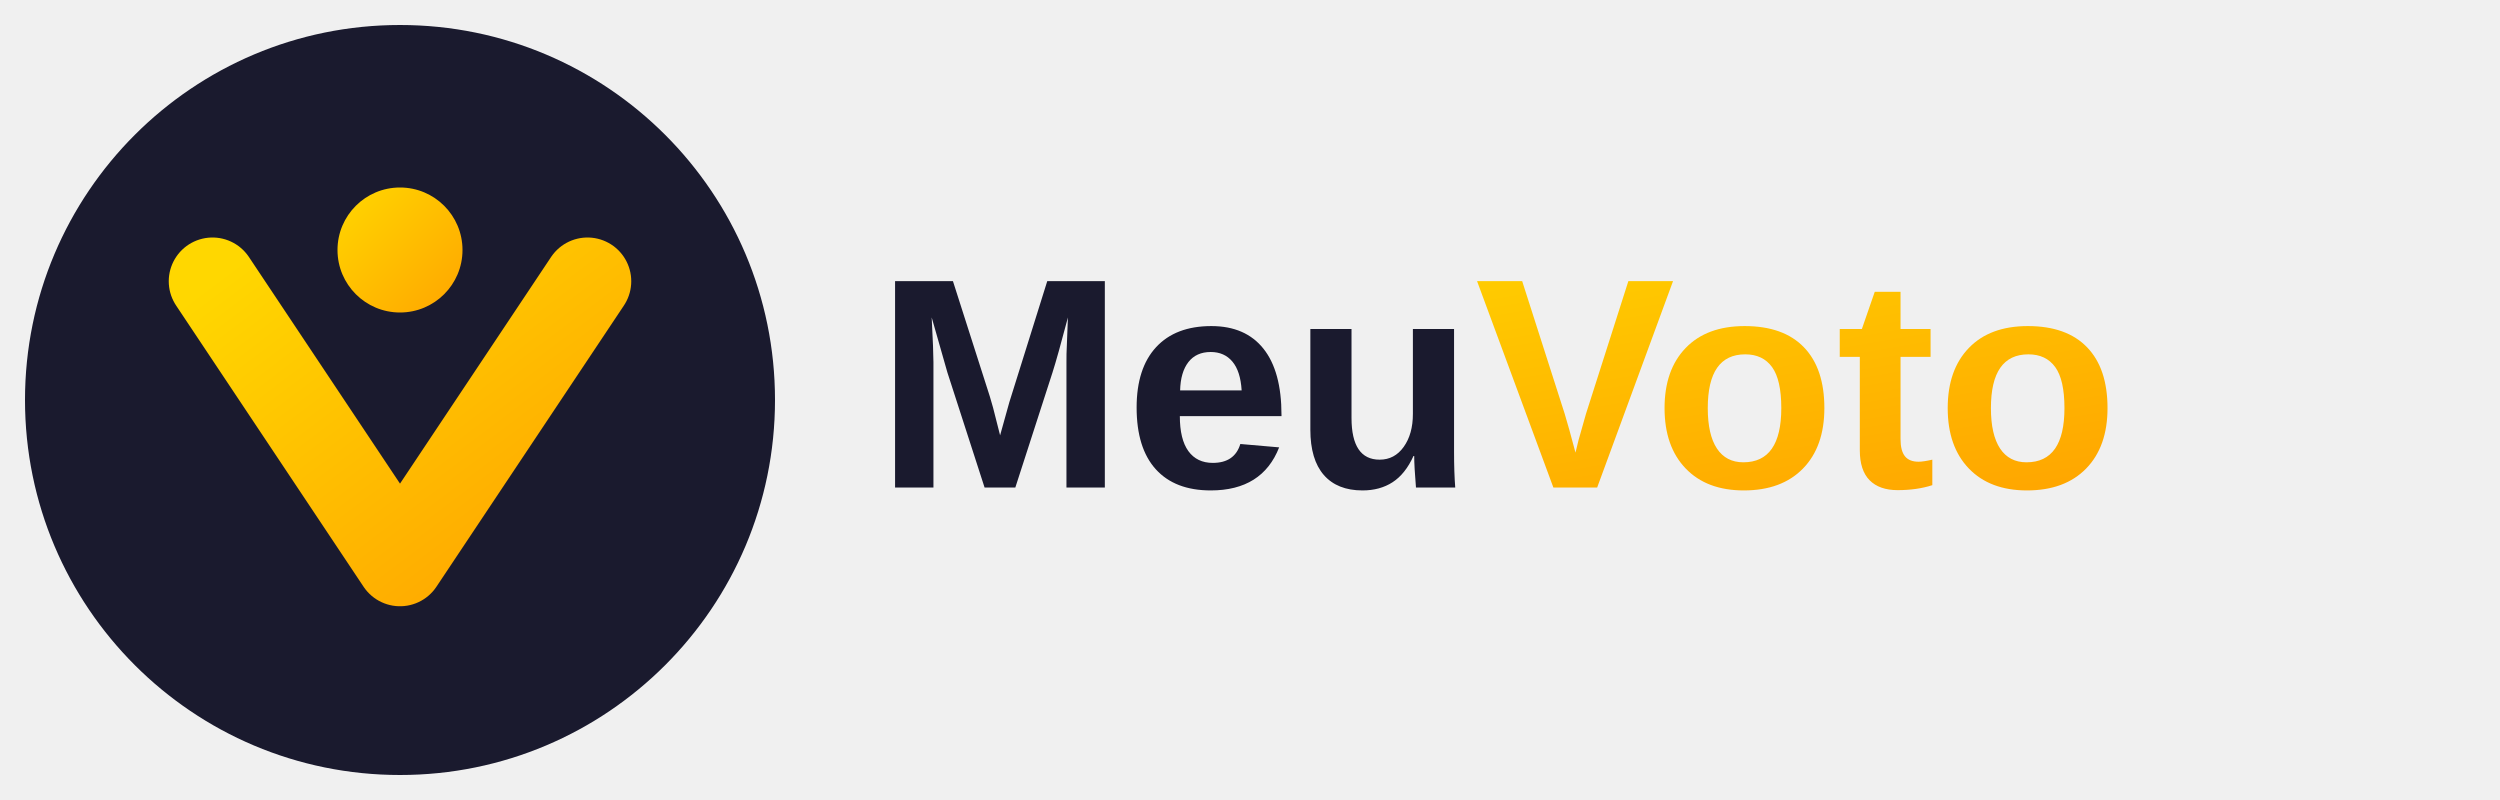
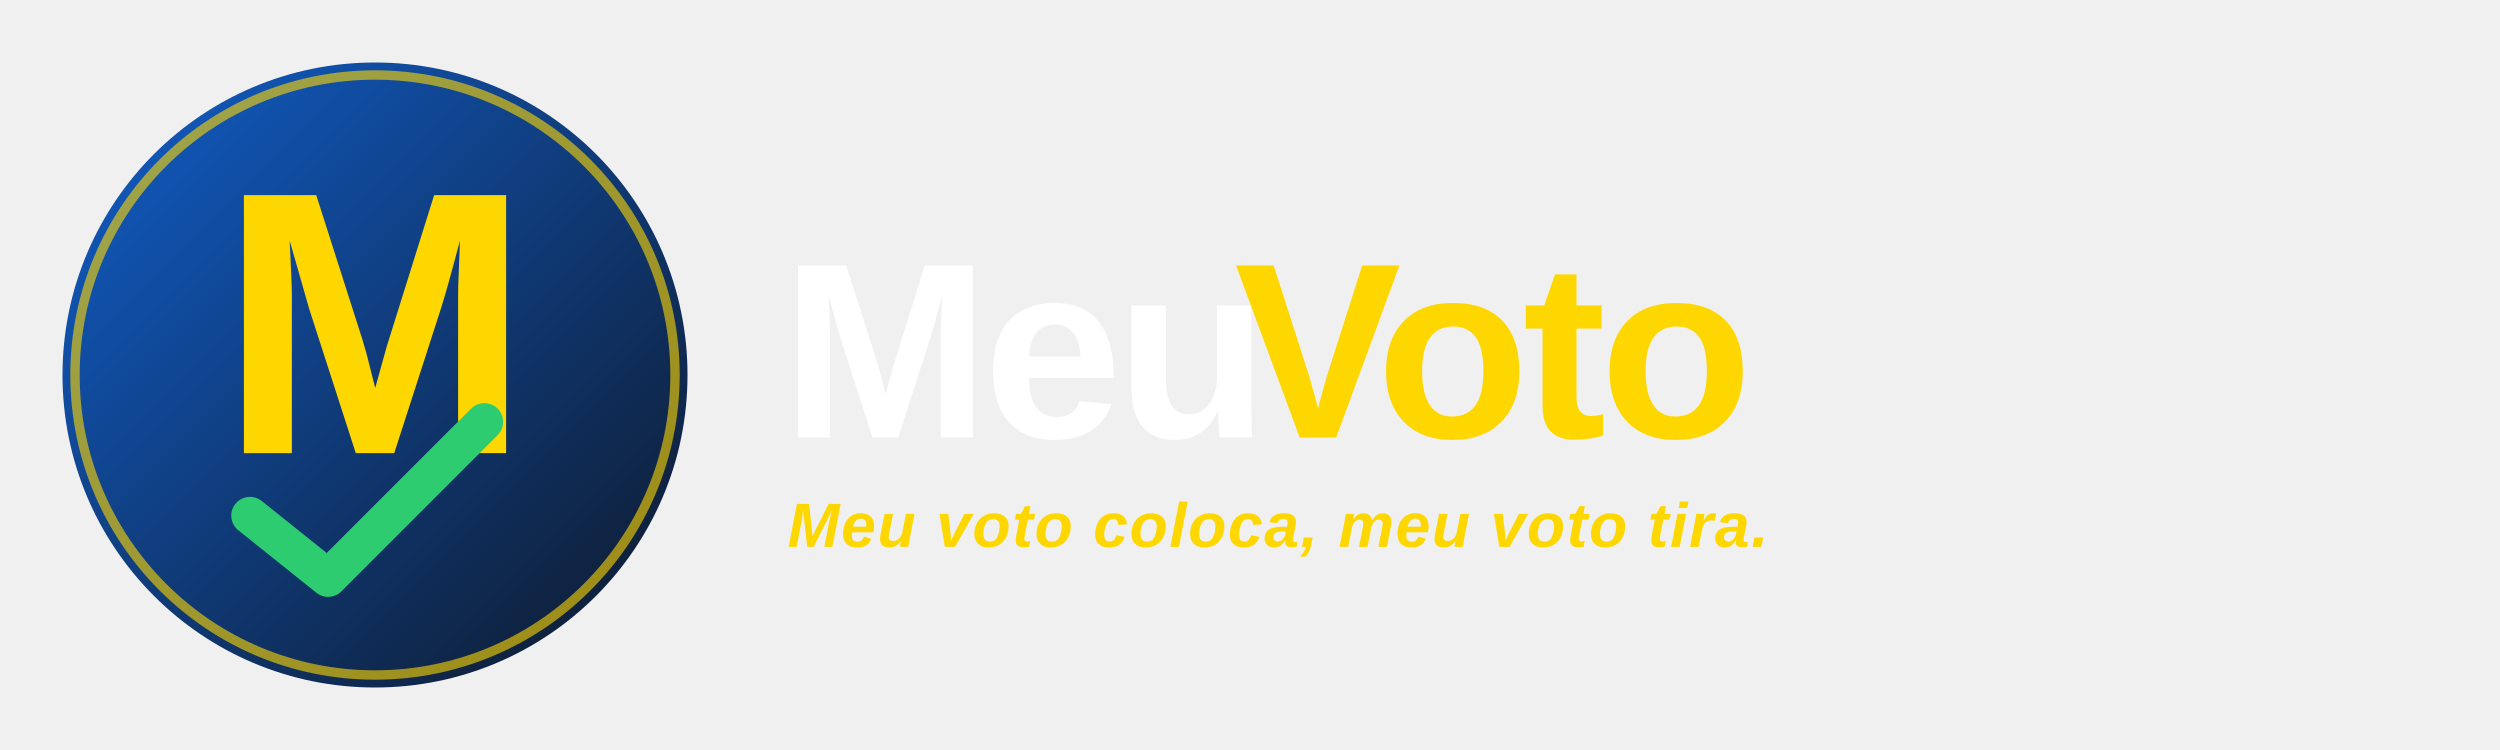
- <svg xmlns="http://www.w3.org/2000/svg" viewBox="0 0 800 256" width="800" height="256">
+ <svg xmlns="http://www.w3.org/2000/svg" viewBox="0 0 800 240">
  <defs>
-     <linearGradient id="wordGold" x1="0%" y1="0%" x2="100%" y2="100%">
-       <stop offset="0%" stop-color="#FFD700" />
-       <stop offset="100%" stop-color="#FFA500" />
+     <linearGradient id="bg" x1="0%" y1="0%" x2="100%" y2="100%">
+       <stop offset="0%" stop-color="#115FCB" />
+       <stop offset="100%" stop-color="#0E1726" />
    </linearGradient>
  </defs>
-   <circle cx="128" cy="128" r="120" fill="#1a1a2e" />
-   <path d="M 68 90 L 128 180 L 188 90" stroke="url(#wordGold)" stroke-width="28" stroke-linecap="round" stroke-linejoin="round" fill="none" />
-   <circle cx="128" cy="80" r="20" fill="url(#wordGold)" />
-   <text x="280" y="156" font-family="Arial, Helvetica, sans-serif" font-size="96" font-weight="bold" fill="#1a1a2e">
-     Meu<tspan fill="url(#wordGold)">Voto</tspan>
-   </text>
+   <circle cx="120" cy="120" r="100" fill="url(#bg)" />
+   <circle cx="120" cy="120" r="96" fill="none" stroke="#FFD700" stroke-width="3" opacity="0.6" />
+   <text x="120" y="145" text-anchor="middle" font-family="Montserrat, Arial, sans-serif" font-weight="900" font-size="120" fill="#FFD700">M</text>
+   <path d="M80 165 L105 185 L155 135" stroke="#2ECC71" stroke-width="12" stroke-linecap="round" stroke-linejoin="round" fill="none" />
+   <text x="250" y="140" font-family="Montserrat, Arial, sans-serif" font-weight="900" font-size="80" fill="#FFFFFF" letter-spacing="-2">Meu</text>
+   <text x="250" y="140" font-family="Montserrat, Arial, sans-serif" font-weight="900" font-size="80" fill="#FFD700" letter-spacing="-2" dx="145">Voto</text>
+   <text x="252" y="175" font-family="Manrope, Arial, sans-serif" font-weight="700" font-size="20" fill="#FFD700" font-style="italic" letter-spacing="0.5">Meu voto coloca, meu voto tira.</text>
</svg>
